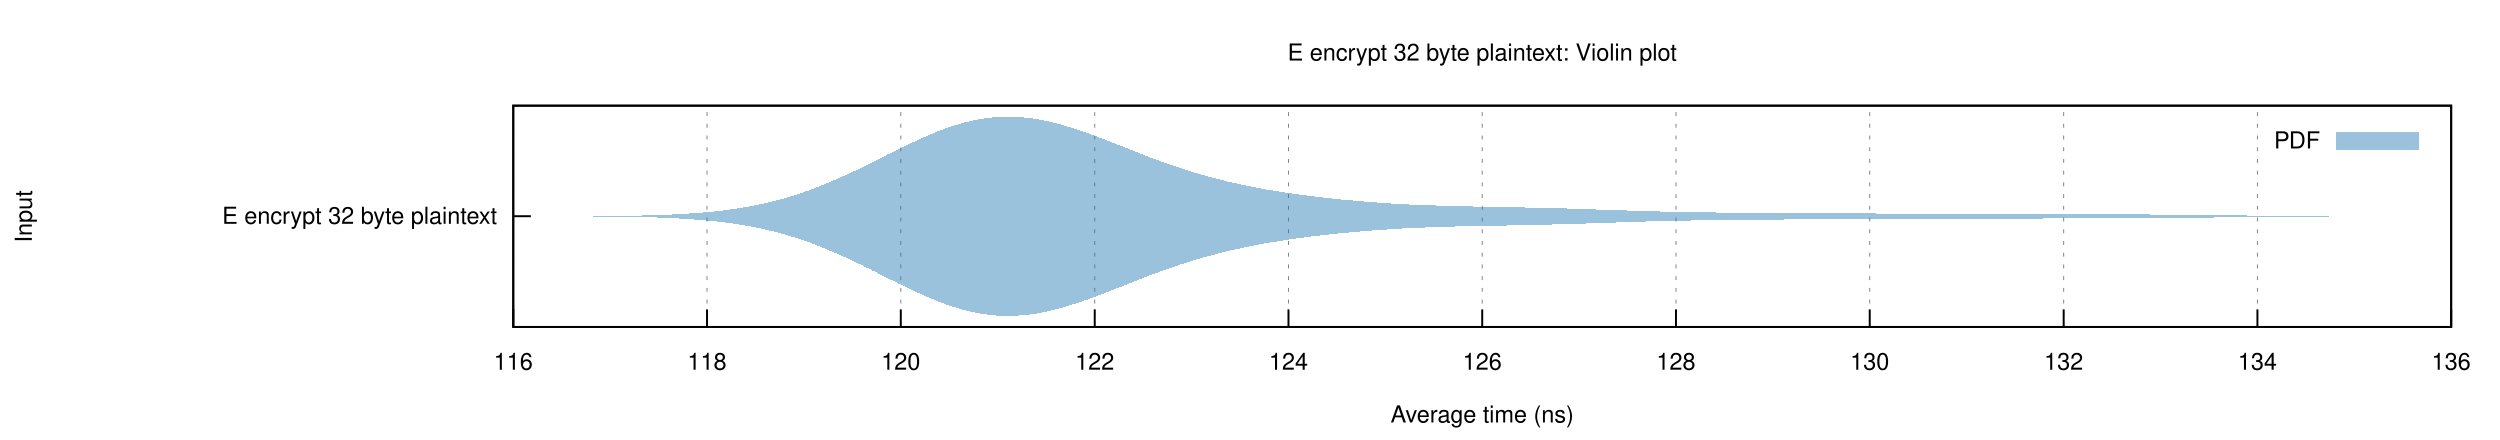
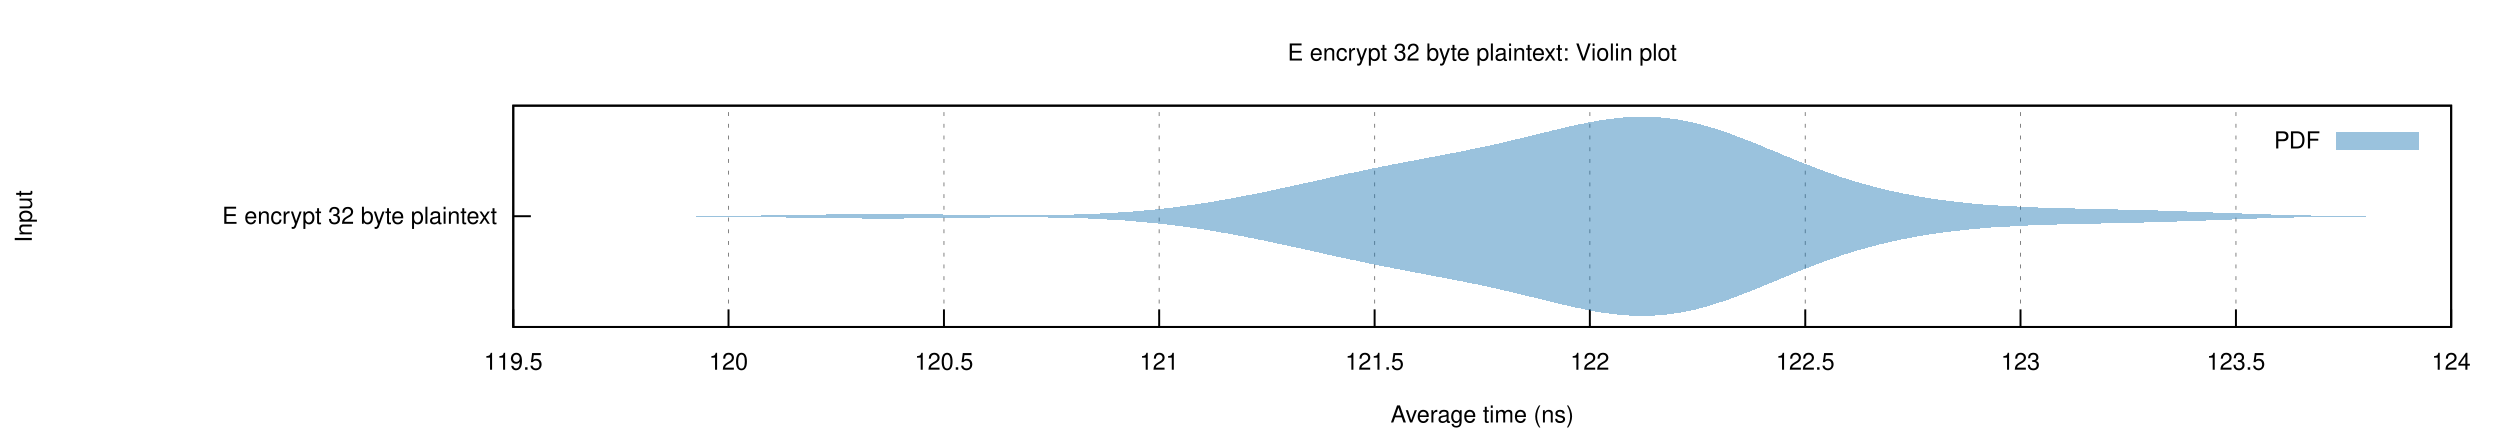
<svg xmlns="http://www.w3.org/2000/svg" xmlns:xlink="http://www.w3.org/1999/xlink" viewBox="0 0 1280 225">
  <g id="gnuplot_canvas">
    <rect x="0" y="0" width="1280" height="225" fill="none" />
    <defs>
      <circle id="gpDot" r="0.5" stroke-width="0.5" />
      <path id="gpPt0" stroke-width="0.222" stroke="currentColor" d="M-1,0 h2 M0,-1 v2" />
      <path id="gpPt1" stroke-width="0.222" stroke="currentColor" d="M-1,-1 L1,1 M1,-1 L-1,1" />
      <path id="gpPt2" stroke-width="0.222" stroke="currentColor" d="M-1,0 L1,0 M0,-1 L0,1 M-1,-1 L1,1 M-1,1 L1,-1" />
      <rect id="gpPt3" stroke-width="0.222" stroke="currentColor" x="-1" y="-1" width="2" height="2" />
      <rect id="gpPt4" stroke-width="0.222" stroke="currentColor" fill="currentColor" x="-1" y="-1" width="2" height="2" />
      <circle id="gpPt5" stroke-width="0.222" stroke="currentColor" cx="0" cy="0" r="1" />
      <use xlink:href="#gpPt5" id="gpPt6" fill="currentColor" stroke="none" />
      <path id="gpPt7" stroke-width="0.222" stroke="currentColor" d="M0,-1.33 L-1.33,0.67 L1.33,0.67 z" />
      <use xlink:href="#gpPt7" id="gpPt8" fill="currentColor" stroke="none" />
      <use xlink:href="#gpPt7" id="gpPt9" stroke="currentColor" transform="rotate(180)" />
      <use xlink:href="#gpPt9" id="gpPt10" fill="currentColor" stroke="none" />
      <use xlink:href="#gpPt3" id="gpPt11" stroke="currentColor" transform="rotate(45)" />
      <use xlink:href="#gpPt11" id="gpPt12" fill="currentColor" stroke="none" />
      <path id="gpPt13" stroke-width="0.222" stroke="currentColor" d="M0,1.330 L1.265,0.411 L0.782,-1.067 L-0.782,-1.076 L-1.265,0.411 z" />
      <use xlink:href="#gpPt13" id="gpPt14" fill="currentColor" stroke="none" />
      <filter id="textbox" filterUnits="objectBoundingBox" x="0" y="0" height="1" width="1">
        <feFlood flood-color="white" flood-opacity="1" result="bgnd" />
        <feComposite in="SourceGraphic" in2="bgnd" operator="atop" />
      </filter>
      <filter id="greybox" filterUnits="objectBoundingBox" x="0" y="0" height="1" width="1">
        <feFlood flood-color="lightgrey" flood-opacity="1" result="grey" />
        <feComposite in="SourceGraphic" in2="grey" operator="atop" />
      </filter>
    </defs>
    <g fill="none" color="white" stroke="currentColor" stroke-width="1.00" stroke-linecap="butt" stroke-linejoin="miter">
</g>
    <g fill="none" color="black" stroke="currentColor" stroke-width="1.00" stroke-linecap="butt" stroke-linejoin="miter">
      <path stroke="black" d="M262.8,110.7 L271.8,110.7  " />
      <g transform="translate(254.5,114.6)" stroke="none" fill="black" font-family="Helvetica" font-size="12.00" text-anchor="end">
        <text>
          <tspan font-family="Helvetica">E encrypt 32 byte plaintext</tspan>
        </text>
      </g>
    </g>
    <g fill="none" color="black" stroke="currentColor" stroke-width="1.00" stroke-linecap="butt" stroke-linejoin="miter">
</g>
    <g fill="none" color="black" stroke="black" stroke-width="0.50" stroke-linecap="butt" stroke-linejoin="miter">
</g>
    <g fill="none" color="gray" stroke="currentColor" stroke-width="0.50" stroke-linecap="butt" stroke-linejoin="miter">
      <path stroke="gray" stroke-dasharray="2,4" class="gridline" d="M262.8,167.4 L262.8,54.1  " />
    </g>
    <g fill="none" color="gray" stroke="gray" stroke-width="1.00" stroke-linecap="butt" stroke-linejoin="miter">
</g>
    <g fill="none" color="black" stroke="currentColor" stroke-width="1.00" stroke-linecap="butt" stroke-linejoin="miter">
      <path stroke="black" d="M262.8,167.4 L262.8,158.4  " />
      <g transform="translate(262.8,189.3)" stroke="none" fill="black" font-family="Helvetica" font-size="12.00" text-anchor="middle">
        <text>
-           <tspan font-family="Helvetica"> 116</tspan>
-         </text>
-       </g>
-     </g>
-     <g fill="none" color="black" stroke="currentColor" stroke-width="1.00" stroke-linecap="butt" stroke-linejoin="miter">
- </g>
-     <g fill="none" color="black" stroke="black" stroke-width="0.50" stroke-linecap="butt" stroke-linejoin="miter">
- </g>
-     <g fill="none" color="gray" stroke="currentColor" stroke-width="0.50" stroke-linecap="butt" stroke-linejoin="miter">
-       <path stroke="gray" stroke-dasharray="2,4" class="gridline" d="M362.0,167.4 L362.0,54.1  " />
-     </g>
-     <g fill="none" color="gray" stroke="gray" stroke-width="1.00" stroke-linecap="butt" stroke-linejoin="miter">
- </g>
-     <g fill="none" color="black" stroke="currentColor" stroke-width="1.00" stroke-linecap="butt" stroke-linejoin="miter">
-       <path stroke="black" d="M362.0,167.4 L362.0,158.4  " />
-       <g transform="translate(362.0,189.3)" stroke="none" fill="black" font-family="Helvetica" font-size="12.00" text-anchor="middle">
-         <text>
-           <tspan font-family="Helvetica"> 118</tspan>
-         </text>
-       </g>
-     </g>
-     <g fill="none" color="black" stroke="currentColor" stroke-width="1.00" stroke-linecap="butt" stroke-linejoin="miter">
- </g>
-     <g fill="none" color="black" stroke="black" stroke-width="0.50" stroke-linecap="butt" stroke-linejoin="miter">
- </g>
-     <g fill="none" color="gray" stroke="currentColor" stroke-width="0.50" stroke-linecap="butt" stroke-linejoin="miter">
-       <path stroke="gray" stroke-dasharray="2,4" class="gridline" d="M461.2,167.4 L461.2,54.1  " />
-     </g>
-     <g fill="none" color="gray" stroke="gray" stroke-width="1.00" stroke-linecap="butt" stroke-linejoin="miter">
- </g>
-     <g fill="none" color="black" stroke="currentColor" stroke-width="1.00" stroke-linecap="butt" stroke-linejoin="miter">
-       <path stroke="black" d="M461.2,167.4 L461.2,158.4  " />
-       <g transform="translate(461.2,189.3)" stroke="none" fill="black" font-family="Helvetica" font-size="12.00" text-anchor="middle">
+           <tspan font-family="Helvetica"> 119.5</tspan>
+         </text>
+       </g>
+     </g>
+     <g fill="none" color="black" stroke="currentColor" stroke-width="1.00" stroke-linecap="butt" stroke-linejoin="miter">
+ </g>
+     <g fill="none" color="black" stroke="black" stroke-width="0.50" stroke-linecap="butt" stroke-linejoin="miter">
+ </g>
+     <g fill="none" color="gray" stroke="currentColor" stroke-width="0.50" stroke-linecap="butt" stroke-linejoin="miter">
+       <path stroke="gray" stroke-dasharray="2,4" class="gridline" d="M373.0,167.4 L373.0,54.1  " />
+     </g>
+     <g fill="none" color="gray" stroke="gray" stroke-width="1.00" stroke-linecap="butt" stroke-linejoin="miter">
+ </g>
+     <g fill="none" color="black" stroke="currentColor" stroke-width="1.00" stroke-linecap="butt" stroke-linejoin="miter">
+       <path stroke="black" d="M373.0,167.4 L373.0,158.4  " />
+       <g transform="translate(373.0,189.3)" stroke="none" fill="black" font-family="Helvetica" font-size="12.00" text-anchor="middle">
        <text>
          <tspan font-family="Helvetica"> 120</tspan>
        </text>
      </g>
    </g>
    <g fill="none" color="black" stroke="currentColor" stroke-width="1.00" stroke-linecap="butt" stroke-linejoin="miter">
</g>
    <g fill="none" color="black" stroke="black" stroke-width="0.50" stroke-linecap="butt" stroke-linejoin="miter">
</g>
    <g fill="none" color="gray" stroke="currentColor" stroke-width="0.50" stroke-linecap="butt" stroke-linejoin="miter">
-       <path stroke="gray" stroke-dasharray="2,4" class="gridline" d="M560.5,167.4 L560.5,54.1  " />
-     </g>
-     <g fill="none" color="gray" stroke="gray" stroke-width="1.00" stroke-linecap="butt" stroke-linejoin="miter">
- </g>
-     <g fill="none" color="black" stroke="currentColor" stroke-width="1.00" stroke-linecap="butt" stroke-linejoin="miter">
-       <path stroke="black" d="M560.5,167.4 L560.5,158.4  " />
-       <g transform="translate(560.5,189.3)" stroke="none" fill="black" font-family="Helvetica" font-size="12.00" text-anchor="middle">
+       <path stroke="gray" stroke-dasharray="2,4" class="gridline" d="M483.3,167.4 L483.3,54.1  " />
+     </g>
+     <g fill="none" color="gray" stroke="gray" stroke-width="1.00" stroke-linecap="butt" stroke-linejoin="miter">
+ </g>
+     <g fill="none" color="black" stroke="currentColor" stroke-width="1.00" stroke-linecap="butt" stroke-linejoin="miter">
+       <path stroke="black" d="M483.3,167.4 L483.3,158.4  " />
+       <g transform="translate(483.3,189.3)" stroke="none" fill="black" font-family="Helvetica" font-size="12.00" text-anchor="middle">
+         <text>
+           <tspan font-family="Helvetica"> 120.5</tspan>
+         </text>
+       </g>
+     </g>
+     <g fill="none" color="black" stroke="currentColor" stroke-width="1.00" stroke-linecap="butt" stroke-linejoin="miter">
+ </g>
+     <g fill="none" color="black" stroke="black" stroke-width="0.50" stroke-linecap="butt" stroke-linejoin="miter">
+ </g>
+     <g fill="none" color="gray" stroke="currentColor" stroke-width="0.50" stroke-linecap="butt" stroke-linejoin="miter">
+       <path stroke="gray" stroke-dasharray="2,4" class="gridline" d="M593.5,167.4 L593.5,54.1  " />
+     </g>
+     <g fill="none" color="gray" stroke="gray" stroke-width="1.00" stroke-linecap="butt" stroke-linejoin="miter">
+ </g>
+     <g fill="none" color="black" stroke="currentColor" stroke-width="1.00" stroke-linecap="butt" stroke-linejoin="miter">
+       <path stroke="black" d="M593.5,167.4 L593.5,158.4  " />
+       <g transform="translate(593.5,189.3)" stroke="none" fill="black" font-family="Helvetica" font-size="12.00" text-anchor="middle">
+         <text>
+           <tspan font-family="Helvetica"> 121</tspan>
+         </text>
+       </g>
+     </g>
+     <g fill="none" color="black" stroke="currentColor" stroke-width="1.00" stroke-linecap="butt" stroke-linejoin="miter">
+ </g>
+     <g fill="none" color="black" stroke="black" stroke-width="0.50" stroke-linecap="butt" stroke-linejoin="miter">
+ </g>
+     <g fill="none" color="gray" stroke="currentColor" stroke-width="0.50" stroke-linecap="butt" stroke-linejoin="miter">
+       <path stroke="gray" stroke-dasharray="2,4" class="gridline" d="M703.8,167.4 L703.8,54.1  " />
+     </g>
+     <g fill="none" color="gray" stroke="gray" stroke-width="1.00" stroke-linecap="butt" stroke-linejoin="miter">
+ </g>
+     <g fill="none" color="black" stroke="currentColor" stroke-width="1.00" stroke-linecap="butt" stroke-linejoin="miter">
+       <path stroke="black" d="M703.8,167.4 L703.8,158.4  " />
+       <g transform="translate(703.8,189.3)" stroke="none" fill="black" font-family="Helvetica" font-size="12.00" text-anchor="middle">
+         <text>
+           <tspan font-family="Helvetica"> 121.5</tspan>
+         </text>
+       </g>
+     </g>
+     <g fill="none" color="black" stroke="currentColor" stroke-width="1.00" stroke-linecap="butt" stroke-linejoin="miter">
+ </g>
+     <g fill="none" color="black" stroke="black" stroke-width="0.50" stroke-linecap="butt" stroke-linejoin="miter">
+ </g>
+     <g fill="none" color="gray" stroke="currentColor" stroke-width="0.50" stroke-linecap="butt" stroke-linejoin="miter">
+       <path stroke="gray" stroke-dasharray="2,4" class="gridline" d="M814.0,167.4 L814.0,54.1  " />
+     </g>
+     <g fill="none" color="gray" stroke="gray" stroke-width="1.00" stroke-linecap="butt" stroke-linejoin="miter">
+ </g>
+     <g fill="none" color="black" stroke="currentColor" stroke-width="1.00" stroke-linecap="butt" stroke-linejoin="miter">
+       <path stroke="black" d="M814.0,167.4 L814.0,158.4  " />
+       <g transform="translate(814.0,189.3)" stroke="none" fill="black" font-family="Helvetica" font-size="12.00" text-anchor="middle">
        <text>
          <tspan font-family="Helvetica"> 122</tspan>
        </text>
      </g>
    </g>
    <g fill="none" color="black" stroke="currentColor" stroke-width="1.00" stroke-linecap="butt" stroke-linejoin="miter">
</g>
    <g fill="none" color="black" stroke="black" stroke-width="0.50" stroke-linecap="butt" stroke-linejoin="miter">
</g>
    <g fill="none" color="gray" stroke="currentColor" stroke-width="0.50" stroke-linecap="butt" stroke-linejoin="miter">
-       <path stroke="gray" stroke-dasharray="2,4" class="gridline" d="M659.7,167.4 L659.7,54.1  " />
-     </g>
-     <g fill="none" color="gray" stroke="gray" stroke-width="1.00" stroke-linecap="butt" stroke-linejoin="miter">
- </g>
-     <g fill="none" color="black" stroke="currentColor" stroke-width="1.00" stroke-linecap="butt" stroke-linejoin="miter">
-       <path stroke="black" d="M659.7,167.4 L659.7,158.4  " />
-       <g transform="translate(659.7,189.3)" stroke="none" fill="black" font-family="Helvetica" font-size="12.00" text-anchor="middle">
-         <text>
-           <tspan font-family="Helvetica"> 124</tspan>
-         </text>
-       </g>
-     </g>
-     <g fill="none" color="black" stroke="currentColor" stroke-width="1.00" stroke-linecap="butt" stroke-linejoin="miter">
- </g>
-     <g fill="none" color="black" stroke="black" stroke-width="0.50" stroke-linecap="butt" stroke-linejoin="miter">
- </g>
-     <g fill="none" color="gray" stroke="currentColor" stroke-width="0.50" stroke-linecap="butt" stroke-linejoin="miter">
-       <path stroke="gray" stroke-dasharray="2,4" class="gridline" d="M758.9,167.4 L758.9,54.1  " />
-     </g>
-     <g fill="none" color="gray" stroke="gray" stroke-width="1.00" stroke-linecap="butt" stroke-linejoin="miter">
- </g>
-     <g fill="none" color="black" stroke="currentColor" stroke-width="1.00" stroke-linecap="butt" stroke-linejoin="miter">
-       <path stroke="black" d="M758.9,167.4 L758.9,158.4  " />
-       <g transform="translate(758.9,189.3)" stroke="none" fill="black" font-family="Helvetica" font-size="12.00" text-anchor="middle">
-         <text>
-           <tspan font-family="Helvetica"> 126</tspan>
-         </text>
-       </g>
-     </g>
-     <g fill="none" color="black" stroke="currentColor" stroke-width="1.00" stroke-linecap="butt" stroke-linejoin="miter">
- </g>
-     <g fill="none" color="black" stroke="black" stroke-width="0.50" stroke-linecap="butt" stroke-linejoin="miter">
- </g>
-     <g fill="none" color="gray" stroke="currentColor" stroke-width="0.50" stroke-linecap="butt" stroke-linejoin="miter">
-       <path stroke="gray" stroke-dasharray="2,4" class="gridline" d="M858.1,167.4 L858.1,54.1  " />
-     </g>
-     <g fill="none" color="gray" stroke="gray" stroke-width="1.00" stroke-linecap="butt" stroke-linejoin="miter">
- </g>
-     <g fill="none" color="black" stroke="currentColor" stroke-width="1.00" stroke-linecap="butt" stroke-linejoin="miter">
-       <path stroke="black" d="M858.1,167.4 L858.1,158.4  " />
-       <g transform="translate(858.1,189.3)" stroke="none" fill="black" font-family="Helvetica" font-size="12.00" text-anchor="middle">
-         <text>
-           <tspan font-family="Helvetica"> 128</tspan>
-         </text>
-       </g>
-     </g>
-     <g fill="none" color="black" stroke="currentColor" stroke-width="1.00" stroke-linecap="butt" stroke-linejoin="miter">
- </g>
-     <g fill="none" color="black" stroke="black" stroke-width="0.50" stroke-linecap="butt" stroke-linejoin="miter">
- </g>
-     <g fill="none" color="gray" stroke="currentColor" stroke-width="0.50" stroke-linecap="butt" stroke-linejoin="miter">
-       <path stroke="gray" stroke-dasharray="2,4" class="gridline" d="M957.3,167.4 L957.3,54.1  " />
-     </g>
-     <g fill="none" color="gray" stroke="gray" stroke-width="1.00" stroke-linecap="butt" stroke-linejoin="miter">
- </g>
-     <g fill="none" color="black" stroke="currentColor" stroke-width="1.00" stroke-linecap="butt" stroke-linejoin="miter">
-       <path stroke="black" d="M957.3,167.4 L957.3,158.4  " />
-       <g transform="translate(957.3,189.3)" stroke="none" fill="black" font-family="Helvetica" font-size="12.00" text-anchor="middle">
-         <text>
-           <tspan font-family="Helvetica"> 130</tspan>
-         </text>
-       </g>
-     </g>
-     <g fill="none" color="black" stroke="currentColor" stroke-width="1.00" stroke-linecap="butt" stroke-linejoin="miter">
- </g>
-     <g fill="none" color="black" stroke="black" stroke-width="0.50" stroke-linecap="butt" stroke-linejoin="miter">
- </g>
-     <g fill="none" color="gray" stroke="currentColor" stroke-width="0.50" stroke-linecap="butt" stroke-linejoin="miter">
-       <path stroke="gray" stroke-dasharray="2,4" class="gridline" d="M1056.6,167.4 L1056.6,54.1  " />
-     </g>
-     <g fill="none" color="gray" stroke="gray" stroke-width="1.00" stroke-linecap="butt" stroke-linejoin="miter">
- </g>
-     <g fill="none" color="black" stroke="currentColor" stroke-width="1.00" stroke-linecap="butt" stroke-linejoin="miter">
-       <path stroke="black" d="M1056.6,167.4 L1056.6,158.4  " />
-       <g transform="translate(1056.6,189.3)" stroke="none" fill="black" font-family="Helvetica" font-size="12.00" text-anchor="middle">
-         <text>
-           <tspan font-family="Helvetica"> 132</tspan>
-         </text>
-       </g>
-     </g>
-     <g fill="none" color="black" stroke="currentColor" stroke-width="1.00" stroke-linecap="butt" stroke-linejoin="miter">
- </g>
-     <g fill="none" color="black" stroke="black" stroke-width="0.50" stroke-linecap="butt" stroke-linejoin="miter">
- </g>
-     <g fill="none" color="gray" stroke="currentColor" stroke-width="0.50" stroke-linecap="butt" stroke-linejoin="miter">
-       <path stroke="gray" stroke-dasharray="2,4" class="gridline" d="M1155.8,167.4 L1155.8,54.1  " />
-     </g>
-     <g fill="none" color="gray" stroke="gray" stroke-width="1.00" stroke-linecap="butt" stroke-linejoin="miter">
- </g>
-     <g fill="none" color="black" stroke="currentColor" stroke-width="1.00" stroke-linecap="butt" stroke-linejoin="miter">
-       <path stroke="black" d="M1155.8,167.4 L1155.8,158.4  " />
-       <g transform="translate(1155.8,189.3)" stroke="none" fill="black" font-family="Helvetica" font-size="12.00" text-anchor="middle">
-         <text>
-           <tspan font-family="Helvetica"> 134</tspan>
+       <path stroke="gray" stroke-dasharray="2,4" class="gridline" d="M924.3,167.4 L924.3,54.1  " />
+     </g>
+     <g fill="none" color="gray" stroke="gray" stroke-width="1.00" stroke-linecap="butt" stroke-linejoin="miter">
+ </g>
+     <g fill="none" color="black" stroke="currentColor" stroke-width="1.00" stroke-linecap="butt" stroke-linejoin="miter">
+       <path stroke="black" d="M924.3,167.4 L924.3,158.4  " />
+       <g transform="translate(924.3,189.3)" stroke="none" fill="black" font-family="Helvetica" font-size="12.00" text-anchor="middle">
+         <text>
+           <tspan font-family="Helvetica"> 122.5</tspan>
+         </text>
+       </g>
+     </g>
+     <g fill="none" color="black" stroke="currentColor" stroke-width="1.00" stroke-linecap="butt" stroke-linejoin="miter">
+ </g>
+     <g fill="none" color="black" stroke="black" stroke-width="0.50" stroke-linecap="butt" stroke-linejoin="miter">
+ </g>
+     <g fill="none" color="gray" stroke="currentColor" stroke-width="0.50" stroke-linecap="butt" stroke-linejoin="miter">
+       <path stroke="gray" stroke-dasharray="2,4" class="gridline" d="M1034.5,167.4 L1034.5,54.1  " />
+     </g>
+     <g fill="none" color="gray" stroke="gray" stroke-width="1.00" stroke-linecap="butt" stroke-linejoin="miter">
+ </g>
+     <g fill="none" color="black" stroke="currentColor" stroke-width="1.00" stroke-linecap="butt" stroke-linejoin="miter">
+       <path stroke="black" d="M1034.5,167.4 L1034.5,158.4  " />
+       <g transform="translate(1034.5,189.3)" stroke="none" fill="black" font-family="Helvetica" font-size="12.00" text-anchor="middle">
+         <text>
+           <tspan font-family="Helvetica"> 123</tspan>
+         </text>
+       </g>
+     </g>
+     <g fill="none" color="black" stroke="currentColor" stroke-width="1.00" stroke-linecap="butt" stroke-linejoin="miter">
+ </g>
+     <g fill="none" color="black" stroke="black" stroke-width="0.50" stroke-linecap="butt" stroke-linejoin="miter">
+ </g>
+     <g fill="none" color="gray" stroke="currentColor" stroke-width="0.50" stroke-linecap="butt" stroke-linejoin="miter">
+       <path stroke="gray" stroke-dasharray="2,4" class="gridline" d="M1144.8,167.4 L1144.8,54.1  " />
+     </g>
+     <g fill="none" color="gray" stroke="gray" stroke-width="1.00" stroke-linecap="butt" stroke-linejoin="miter">
+ </g>
+     <g fill="none" color="black" stroke="currentColor" stroke-width="1.00" stroke-linecap="butt" stroke-linejoin="miter">
+       <path stroke="black" d="M1144.8,167.4 L1144.8,158.4  " />
+       <g transform="translate(1144.8,189.3)" stroke="none" fill="black" font-family="Helvetica" font-size="12.00" text-anchor="middle">
+         <text>
+           <tspan font-family="Helvetica"> 123.5</tspan>
        </text>
      </g>
    </g>
    <g fill="none" color="black" stroke="currentColor" stroke-width="1.00" stroke-linecap="butt" stroke-linejoin="miter">
</g>
    <g fill="none" color="black" stroke="black" stroke-width="0.50" stroke-linecap="butt" stroke-linejoin="miter">
</g>
    <g fill="none" color="gray" stroke="currentColor" stroke-width="0.50" stroke-linecap="butt" stroke-linejoin="miter">
      <path stroke="gray" stroke-dasharray="2,4" class="gridline" d="M1255.0,167.4 L1255.0,54.1  " />
    </g>
    <g fill="none" color="gray" stroke="gray" stroke-width="1.00" stroke-linecap="butt" stroke-linejoin="miter">
</g>
    <g fill="none" color="black" stroke="currentColor" stroke-width="1.00" stroke-linecap="butt" stroke-linejoin="miter">
      <path stroke="black" d="M1255.0,167.4 L1255.0,158.4  " />
      <g transform="translate(1255.0,189.3)" stroke="none" fill="black" font-family="Helvetica" font-size="12.00" text-anchor="middle">
        <text>
-           <tspan font-family="Helvetica"> 136</tspan>
+           <tspan font-family="Helvetica"> 124</tspan>
        </text>
      </g>
    </g>
    <g fill="none" color="black" stroke="currentColor" stroke-width="1.00" stroke-linecap="butt" stroke-linejoin="miter">
</g>
    <g fill="none" color="black" stroke="currentColor" stroke-width="1.00" stroke-linecap="butt" stroke-linejoin="miter">
      <path stroke="black" d="M262.8,54.1 L262.8,167.4 L1255.0,167.4 L1255.0,54.1 L262.8,54.1 Z  " />
    </g>
    <g fill="none" color="black" stroke="currentColor" stroke-width="1.00" stroke-linecap="butt" stroke-linejoin="miter">
      <g transform="translate(16.3,110.8) rotate(270)" stroke="none" fill="black" font-family="Helvetica" font-size="12.00" text-anchor="middle">
        <text>
          <tspan font-family="Helvetica">Input</tspan>
        </text>
      </g>
    </g>
    <g fill="none" color="black" stroke="currentColor" stroke-width="1.00" stroke-linecap="butt" stroke-linejoin="miter">
      <g transform="translate(758.9,216.3)" stroke="none" fill="black" font-family="Helvetica" font-size="12.00" text-anchor="middle">
        <text>
          <tspan font-family="Helvetica">Average time (ns)</tspan>
        </text>
      </g>
    </g>
    <g fill="none" color="black" stroke="currentColor" stroke-width="1.00" stroke-linecap="butt" stroke-linejoin="miter">
      <g transform="translate(758.9,31.0)" stroke="none" fill="black" font-family="Helvetica" font-size="12.00" text-anchor="middle">
        <text>
          <tspan font-family="Helvetica">E encrypt 32 byte plaintext: Violin plot</tspan>
        </text>
      </g>
    </g>
    <g id="gnuplot_plot_1">
      <g fill="none" color="black" stroke="currentColor" stroke-width="1.00" stroke-linecap="butt" stroke-linejoin="miter">
        <g transform="translate(1187.9,76.0)" stroke="none" fill="black" font-family="Helvetica" font-size="12.00" text-anchor="end">
          <text>
            <tspan font-family="Helvetica">PDF</tspan>
          </text>
        </g>
      </g>
      <g fill="none" color="black" stroke="currentColor" stroke-width="1.00" stroke-linecap="butt" stroke-linejoin="miter">
        <g stroke="none" shape-rendering="crispEdges">
          <polygon fill="rgb( 31, 120, 180)" fill-opacity="0.45" points="1196.2,76.6 1238.4,76.6 1238.4,67.6 1196.2,67.6 " />
-           <polygon fill="rgb( 31, 120, 180)" fill-opacity="0.45" points="293.4,110.7 295.3,110.7 297.2,110.7 299.1,110.7 301.0,110.7 302.9,110.7 304.8,110.6 306.7,110.6 308.6,110.6 310.5,110.6 312.4,110.6 314.3,110.6 316.2,110.5 318.0,110.5 319.9,110.5 321.8,110.5 323.7,110.4 325.6,110.4 327.5,110.4 329.4,110.3 331.3,110.3 333.2,110.2 335.1,110.2 337.0,110.1 338.9,110.0 340.8,110.0 342.7,109.9 344.6,109.8 346.5,109.7 348.4,109.6 350.3,109.5 352.1,109.4 354.0,109.2 355.9,109.1 357.8,109.0 359.7,108.8 361.6,108.6 363.5,108.5 365.4,108.3 367.3,108.1 369.2,107.9 371.1,107.6 373.0,107.4 374.9,107.1 376.8,106.8 378.7,106.5 380.6,106.2 382.5,105.9 384.3,105.6 386.2,105.2 388.1,104.8 390.0,104.4 391.9,104.0 393.8,103.5 395.7,103.1 397.6,102.6 399.5,102.1 401.4,101.6 403.3,101.0 405.2,100.4 407.1,99.9 409.0,99.2 410.9,98.6 412.8,97.9 414.7,97.3 416.6,96.6 418.4,95.8 420.3,95.1 422.2,94.3 424.1,93.5 426.0,92.7 427.9,91.9 429.8,91.1 431.7,90.2 433.6,89.4 435.5,88.5 437.4,87.6 439.3,86.7 441.2,85.8 443.1,84.8 445.0,83.9 446.9,82.9 448.8,82.0 450.6,81.0 452.5,80.1 454.4,79.1 456.3,78.2 458.2,77.3 460.1,76.3 462.0,75.4 463.9,74.5 465.8,73.6 467.7,72.7 469.6,71.8 471.5,70.9 473.4,70.1 475.3,69.3 477.2,68.5 479.1,67.7 481.0,66.9 482.9,66.2 484.7,65.5 486.6,64.9 488.5,64.3 490.4,63.7 492.3,63.1 494.2,62.6 496.1,62.2 498.0,61.7 499.9,61.4 501.8,61.0 503.7,60.7 505.6,60.4 507.5,60.2 509.4,60.0 511.3,59.9 513.2,59.8 515.1,59.8 516.9,59.8 518.8,59.8 520.7,59.9 522.6,60.0 524.5,60.2 526.4,60.4 528.3,60.6 530.2,60.9 532.1,61.2 534.0,61.6 535.9,62.0 537.8,62.4 539.7,62.9 541.6,63.3 543.5,63.9 545.4,64.4 547.3,65.0 549.1,65.6 551.0,66.2 552.9,66.8 554.8,67.5 556.7,68.1 558.6,68.8 560.5,69.5 562.4,70.2 564.3,70.9 566.2,71.7 568.1,72.4 570.0,73.2 571.9,73.9 573.8,74.6 575.7,75.4 577.6,76.1 579.5,76.9 581.4,77.6 583.2,78.4 585.1,79.1 587.0,79.8 588.9,80.6 590.8,81.3 592.7,82.0 594.6,82.7 596.5,83.3 598.4,84.0 600.3,84.7 602.2,85.3 604.1,86.0 606.0,86.6 607.9,87.2 609.8,87.8 611.7,88.4 613.6,88.9 615.4,89.5 617.3,90.0 619.2,90.5 621.1,91.0 623.0,91.5 624.9,92.0 626.8,92.5 628.7,93.0 630.6,93.4 632.5,93.8 634.4,94.2 636.3,94.7 638.2,95.0 640.1,95.4 642.0,95.8 643.9,96.2 645.8,96.5 647.7,96.9 649.5,97.2 651.4,97.5 653.3,97.8 655.2,98.1 657.1,98.4 659.0,98.7 660.9,99.0 662.8,99.3 664.7,99.5 666.6,99.8 668.5,100.0 670.4,100.3 672.3,100.5 674.2,100.7 676.1,101.0 678.0,101.2 679.9,101.4 681.7,101.6 683.6,101.8 685.5,102.0 687.4,102.2 689.3,102.4 691.2,102.5 693.1,102.7 695.0,102.9 696.9,103.0 698.8,103.2 700.7,103.4 702.6,103.5 704.5,103.6 706.4,103.8 708.3,103.9 710.2,104.0 712.1,104.2 714.0,104.3 715.8,104.4 717.7,104.5 719.6,104.6 721.5,104.7 723.4,104.8 725.3,104.9 727.2,104.9 729.1,105.0 731.0,105.1 732.9,105.2 734.8,105.2 736.7,105.3 738.6,105.3 740.5,105.4 742.4,105.5 744.3,105.5 746.2,105.6 748.0,105.6 749.9,105.6 751.8,105.7 753.7,105.7 755.6,105.8 757.5,105.8 759.4,105.8 761.3,105.9 763.2,105.9 765.1,105.9 767.0,106.0 768.9,106.0 770.8,106.0 772.7,106.1 774.6,106.1 776.5,106.1 778.4,106.2 780.3,106.2 782.1,106.3 784.0,106.3 785.9,106.3 787.8,106.4 789.7,106.4 791.6,106.5 793.5,106.5 795.4,106.6 797.3,106.6 799.2,106.7 801.1,106.7 803.0,106.8 804.9,106.8 806.8,106.9 808.7,107.0 810.6,107.0 812.5,107.1 814.3,107.1 816.2,107.2 818.1,107.3 820.0,107.3 821.9,107.4 823.8,107.5 825.7,107.5 827.6,107.6 829.5,107.6 831.4,107.7 833.3,107.8 835.2,107.8 837.1,107.9 839.0,107.9 840.9,108.0 842.8,108.1 844.7,108.1 846.6,108.2 848.4,108.2 850.3,108.3 852.2,108.3 854.1,108.4 856.0,108.4 857.9,108.5 859.8,108.5 861.7,108.5 863.6,108.6 865.5,108.6 867.4,108.7 869.3,108.7 871.2,108.7 873.1,108.8 875.0,108.8 876.9,108.8 878.8,108.8 880.6,108.9 882.5,108.9 884.4,108.9 886.3,108.9 888.2,109.0 890.1,109.0 892.0,109.0 893.9,109.0 895.8,109.0 897.7,109.0 899.6,109.1 901.5,109.1 903.4,109.1 905.3,109.1 907.2,109.1 909.1,109.1 911.0,109.1 912.9,109.1 914.7,109.2 916.6,109.2 918.5,109.2 920.4,109.2 922.3,109.2 924.2,109.2 926.1,109.2 928.0,109.2 929.9,109.2 931.8,109.2 933.7,109.2 935.6,109.3 937.5,109.3 939.4,109.3 941.3,109.3 943.2,109.3 945.1,109.3 946.9,109.3 948.8,109.3 950.7,109.3 952.6,109.3 954.5,109.3 956.4,109.3 958.3,109.3 960.2,109.3 962.1,109.4 964.0,109.4 965.9,109.4 967.8,109.4 969.7,109.4 971.6,109.4 973.5,109.4 975.4,109.4 977.3,109.4 979.2,109.4 981.0,109.4 982.9,109.4 984.8,109.4 986.7,109.4 988.6,109.4 990.5,109.5 992.4,109.5 994.3,109.5 996.2,109.5 998.1,109.5 1000.0,109.5 1001.9,109.5 1003.8,109.5 1005.7,109.5 1007.6,109.5 1009.5,109.5 1011.4,109.5 1013.2,109.5 1015.1,109.6 1017.0,109.6 1018.9,109.6 1020.8,109.6 1022.7,109.6 1024.6,109.6 1026.5,109.6 1028.4,109.6 1030.3,109.6 1032.2,109.6 1034.1,109.6 1036.0,109.6 1037.9,109.6 1039.8,109.6 1041.7,109.6 1043.6,109.6 1045.5,109.6 1047.3,109.7 1049.2,109.7 1051.1,109.7 1053.0,109.7 1054.9,109.7 1056.8,109.7 1058.7,109.7 1060.6,109.7 1062.5,109.7 1064.4,109.7 1066.3,109.7 1068.2,109.7 1070.1,109.7 1072.0,109.7 1073.9,109.7 1075.8,109.7 1077.7,109.7 1079.5,109.7 1081.4,109.7 1083.3,109.7 1085.2,109.8 1087.1,109.8 1089.0,109.8 1090.9,109.8 1092.8,109.8 1094.7,109.8 1096.6,109.8 1098.5,109.8 1100.4,109.8 1102.3,109.9 1104.2,109.9 1106.1,109.9 1108.0,109.9 1109.9,109.9 1111.8,109.9 1113.6,109.9 1115.5,110.0 1117.4,110.0 1119.3,110.0 1121.2,110.0 1123.1,110.0 1125.0,110.1 1126.9,110.1 1128.8,110.1 1130.7,110.1 1132.6,110.1 1134.5,110.2 1136.4,110.2 1138.3,110.2 1140.2,110.2 1142.1,110.2 1144.0,110.3 1145.8,110.3 1147.7,110.3 1149.6,110.3 1151.5,110.4 1153.4,110.4 1155.3,110.4 1157.2,110.4 1159.1,110.4 1161.0,110.4 1162.9,110.5 1164.8,110.5 1166.7,110.5 1168.6,110.5 1170.5,110.5 1172.4,110.5 1174.3,110.5 1176.2,110.6 1178.1,110.6 1179.9,110.6 1181.8,110.6 1183.7,110.6 1185.6,110.6 1187.5,110.6 1189.4,110.6 1191.3,110.6 1193.2,110.7 1195.1,110.7 1197.0,110.7 1198.9,110.7 1200.8,110.7 1202.7,110.7 1204.6,110.7 1206.5,110.7 1208.4,110.7 1210.3,110.7 1212.1,110.7 1214.0,110.7 1215.9,110.7 1217.8,110.7 1219.7,110.7 1221.6,110.7 1223.5,110.7 1225.4,110.7 1227.3,110.7 1229.2,110.7 1231.1,110.7 1233.0,110.7 1234.9,110.7 1236.8,110.7 1238.7,110.7 1238.7,110.8 1236.8,110.8 1234.9,110.8 1233.0,110.8 1231.1,110.8 1229.2,110.8 1227.3,110.8 1225.4,110.8 1223.5,110.8 1221.6,110.8 1219.7,110.8 1217.8,110.8 1215.9,110.8 1214.0,110.8 1212.1,110.8 1210.3,110.8 1208.4,110.8 1206.5,110.8 1204.6,110.8 1202.7,110.8 1200.8,110.8 1198.9,110.8 1197.0,110.8 1195.1,110.8 1193.2,110.8 1191.3,110.9 1189.4,110.9 1187.5,110.9 1185.6,110.9 1183.7,110.9 1181.8,110.9 1179.9,110.9 1178.1,110.9 1176.2,110.9 1174.3,111.0 1172.4,111.0 1170.5,111.0 1168.6,111.0 1166.7,111.0 1164.8,111.0 1162.9,111.0 1161.0,111.1 1159.1,111.1 1157.2,111.1 1155.3,111.1 1153.4,111.1 1151.5,111.1 1149.6,111.2 1147.7,111.2 1145.8,111.2 1144.0,111.2 1142.1,111.3 1140.2,111.3 1138.3,111.3 1136.4,111.3 1134.5,111.3 1132.6,111.4 1130.7,111.4 1128.8,111.4 1126.9,111.4 1125.0,111.4 1123.1,111.5 1121.2,111.5 1119.3,111.5 1117.4,111.5 1115.5,111.5 1113.6,111.6 1111.8,111.6 1109.9,111.6 1108.0,111.6 1106.1,111.6 1104.2,111.6 1102.3,111.6 1100.4,111.7 1098.5,111.7 1096.6,111.7 1094.7,111.7 1092.8,111.7 1090.9,111.7 1089.0,111.7 1087.1,111.7 1085.2,111.7 1083.3,111.8 1081.4,111.8 1079.5,111.8 1077.7,111.8 1075.8,111.8 1073.9,111.8 1072.0,111.8 1070.1,111.8 1068.2,111.8 1066.3,111.8 1064.4,111.8 1062.5,111.8 1060.6,111.8 1058.7,111.8 1056.8,111.8 1054.9,111.8 1053.0,111.8 1051.1,111.8 1049.2,111.8 1047.3,111.8 1045.5,111.9 1043.6,111.9 1041.7,111.9 1039.8,111.9 1037.9,111.9 1036.0,111.9 1034.1,111.9 1032.2,111.9 1030.3,111.9 1028.4,111.9 1026.5,111.9 1024.6,111.9 1022.7,111.9 1020.8,111.9 1018.9,111.9 1017.0,111.9 1015.1,111.9 1013.2,112.0 1011.4,112.0 1009.5,112.0 1007.6,112.0 1005.7,112.0 1003.8,112.0 1001.9,112.0 1000.0,112.0 998.1,112.0 996.2,112.0 994.3,112.0 992.4,112.0 990.5,112.0 988.6,112.1 986.7,112.1 984.8,112.1 982.9,112.1 981.0,112.1 979.2,112.1 977.3,112.1 975.4,112.1 973.5,112.1 971.6,112.1 969.7,112.1 967.8,112.1 965.9,112.1 964.0,112.1 962.1,112.1 960.2,112.2 958.3,112.2 956.4,112.2 954.5,112.2 952.6,112.2 950.7,112.2 948.8,112.2 946.9,112.2 945.1,112.2 943.2,112.2 941.3,112.2 939.4,112.2 937.5,112.2 935.6,112.2 933.7,112.3 931.8,112.3 929.9,112.3 928.0,112.3 926.1,112.3 924.2,112.3 922.3,112.3 920.4,112.3 918.5,112.3 916.6,112.3 914.7,112.3 912.9,112.4 911.0,112.4 909.1,112.4 907.2,112.4 905.3,112.4 903.4,112.4 901.5,112.4 899.6,112.4 897.7,112.5 895.8,112.5 893.9,112.5 892.0,112.5 890.1,112.5 888.2,112.5 886.3,112.6 884.4,112.6 882.5,112.6 880.6,112.6 878.8,112.7 876.9,112.7 875.0,112.7 873.1,112.7 871.2,112.8 869.3,112.8 867.4,112.8 865.5,112.9 863.6,112.9 861.7,113.0 859.8,113.0 857.9,113.0 856.0,113.1 854.1,113.1 852.2,113.2 850.3,113.2 848.4,113.3 846.6,113.3 844.7,113.4 842.8,113.4 840.9,113.5 839.0,113.6 837.1,113.6 835.2,113.7 833.3,113.7 831.4,113.8 829.5,113.9 827.6,113.9 825.7,114.0 823.8,114.0 821.9,114.1 820.0,114.2 818.1,114.2 816.2,114.3 814.3,114.4 812.5,114.4 810.6,114.5 808.7,114.5 806.8,114.6 804.9,114.7 803.0,114.7 801.1,114.8 799.2,114.8 797.3,114.9 795.4,114.9 793.5,115.0 791.6,115.0 789.7,115.1 787.8,115.1 785.9,115.2 784.0,115.2 782.1,115.2 780.3,115.3 778.4,115.3 776.5,115.4 774.6,115.4 772.7,115.4 770.8,115.5 768.9,115.5 767.0,115.5 765.1,115.6 763.2,115.6 761.3,115.6 759.4,115.7 757.5,115.7 755.6,115.7 753.7,115.8 751.8,115.8 749.9,115.9 748.0,115.9 746.2,115.9 744.3,116.0 742.4,116.0 740.5,116.1 738.6,116.2 736.7,116.2 734.8,116.3 732.9,116.3 731.0,116.4 729.1,116.5 727.2,116.6 725.3,116.6 723.4,116.7 721.5,116.8 719.6,116.9 717.7,117.0 715.8,117.1 714.0,117.2 712.1,117.3 710.2,117.5 708.3,117.6 706.4,117.7 704.5,117.9 702.6,118.0 700.7,118.1 698.8,118.3 696.9,118.5 695.0,118.6 693.1,118.8 691.2,119.0 689.3,119.1 687.4,119.3 685.5,119.5 683.6,119.7 681.7,119.9 679.9,120.1 678.0,120.3 676.1,120.5 674.2,120.8 672.3,121.0 670.4,121.2 668.5,121.5 666.6,121.7 664.7,122.0 662.8,122.2 660.9,122.5 659.0,122.8 657.1,123.1 655.2,123.4 653.3,123.7 651.4,124.0 649.5,124.3 647.7,124.6 645.8,125.0 643.9,125.3 642.0,125.7 640.1,126.1 638.2,126.5 636.3,126.8 634.4,127.3 632.5,127.7 630.6,128.1 628.7,128.5 626.8,129.0 624.9,129.5 623.0,130.0 621.1,130.5 619.2,131.0 617.3,131.5 615.4,132.0 613.6,132.6 611.7,133.1 609.8,133.7 607.9,134.3 606.0,134.9 604.1,135.5 602.2,136.2 600.3,136.8 598.4,137.5 596.5,138.2 594.6,138.8 592.7,139.5 590.8,140.2 588.9,140.9 587.0,141.7 585.1,142.4 583.2,143.1 581.4,143.9 579.5,144.6 577.6,145.4 575.7,146.1 573.8,146.9 571.9,147.6 570.0,148.3 568.1,149.1 566.2,149.8 564.3,150.6 562.4,151.3 560.5,152.0 558.6,152.7 556.7,153.4 554.8,154.0 552.9,154.7 551.0,155.3 549.1,155.9 547.3,156.5 545.4,157.1 543.5,157.6 541.6,158.2 539.7,158.6 537.8,159.1 535.9,159.5 534.0,159.9 532.1,160.3 530.2,160.6 528.3,160.9 526.4,161.1 524.5,161.3 522.6,161.5 520.7,161.6 518.8,161.7 516.9,161.7 515.1,161.7 513.2,161.7 511.3,161.6 509.4,161.5 507.5,161.3 505.6,161.1 503.7,160.8 501.8,160.5 499.9,160.1 498.0,159.8 496.1,159.3 494.2,158.9 492.3,158.4 490.4,157.8 488.5,157.2 486.6,156.6 484.7,156.0 482.9,155.3 481.0,154.6 479.1,153.8 477.2,153.0 475.3,152.2 473.4,151.4 471.5,150.6 469.6,149.7 467.7,148.8 465.8,147.9 463.9,147.0 462.0,146.1 460.1,145.2 458.2,144.2 456.3,143.3 454.4,142.4 452.5,141.4 450.6,140.5 448.8,139.5 446.9,138.6 445.0,137.6 443.1,136.7 441.2,135.7 439.3,134.8 437.4,133.9 435.5,133.0 433.6,132.1 431.7,131.3 429.8,130.4 427.9,129.6 426.0,128.8 424.1,128.0 422.2,127.2 420.3,126.4 418.4,125.7 416.6,124.9 414.7,124.2 412.8,123.6 410.9,122.9 409.0,122.3 407.1,121.6 405.2,121.1 403.3,120.5 401.4,119.9 399.5,119.4 397.6,118.9 395.7,118.4 393.8,118.0 391.9,117.5 390.0,117.1 388.1,116.7 386.2,116.3 384.3,115.9 382.5,115.6 380.6,115.3 378.7,115.0 376.8,114.7 374.9,114.4 373.0,114.1 371.1,113.9 369.2,113.6 367.3,113.4 365.4,113.2 363.5,113.0 361.6,112.9 359.7,112.7 357.8,112.5 355.9,112.4 354.0,112.3 352.1,112.1 350.3,112.0 348.4,111.9 346.5,111.8 344.6,111.7 342.7,111.6 340.8,111.5 338.9,111.5 337.0,111.4 335.1,111.3 333.2,111.3 331.3,111.2 329.4,111.2 327.5,111.1 325.6,111.1 323.7,111.1 321.8,111.0 319.9,111.0 318.0,111.0 316.2,111.0 314.3,110.9 312.4,110.9 310.5,110.9 308.6,110.9 306.7,110.9 304.8,110.9 302.9,110.8 301.0,110.8 299.1,110.8 297.2,110.8 295.3,110.8 293.4,110.8 " />
+           <polygon fill="rgb( 31, 120, 180)" fill-opacity="0.45" points="322.4,110.7 324.3,110.7 326.1,110.7 327.9,110.7 329.8,110.7 331.6,110.7 333.5,110.7 335.3,110.7 337.1,110.7 339.0,110.7 340.8,110.7 342.7,110.7 344.5,110.7 346.3,110.7 348.2,110.7 350.0,110.7 351.8,110.7 353.7,110.7 355.5,110.7 357.4,110.6 359.2,110.6 361.0,110.6 362.9,110.6 364.7,110.6 366.5,110.6 368.4,110.6 370.2,110.6 372.1,110.5 373.9,110.5 375.7,110.5 377.6,110.5 379.4,110.5 381.3,110.5 383.1,110.4 384.9,110.4 386.8,110.4 388.6,110.4 390.4,110.3 392.3,110.3 394.1,110.3 396.0,110.3 397.8,110.2 399.6,110.2 401.5,110.2 403.3,110.1 405.2,110.1 407.0,110.1 408.8,110.1 410.7,110.0 412.5,110.0 414.3,110.0 416.2,109.9 418.0,109.9 419.9,109.9 421.7,109.9 423.5,109.8 425.4,109.8 427.2,109.8 429.0,109.8 430.9,109.7 432.7,109.7 434.6,109.7 436.4,109.7 438.2,109.7 440.1,109.7 441.9,109.6 443.8,109.6 445.6,109.6 447.4,109.6 449.3,109.6 451.1,109.6 452.9,109.6 454.8,109.6 456.6,109.6 458.5,109.6 460.3,109.6 462.1,109.6 464.0,109.7 465.8,109.7 467.7,109.7 469.5,109.7 471.3,109.7 473.2,109.7 475.0,109.8 476.8,109.8 478.7,109.8 480.5,109.8 482.4,109.8 484.2,109.9 486.0,109.9 487.9,109.9 489.7,109.9 491.5,110.0 493.4,110.0 495.2,110.0 497.1,110.0 498.9,110.1 500.7,110.1 502.6,110.1 504.4,110.1 506.3,110.1 508.1,110.2 509.9,110.2 511.8,110.2 513.6,110.2 515.4,110.2 517.3,110.2 519.1,110.2 521.0,110.2 522.8,110.2 524.6,110.2 526.5,110.2 528.3,110.2 530.1,110.2 532.0,110.2 533.8,110.2 535.7,110.2 537.5,110.1 539.3,110.1 541.2,110.1 543.0,110.0 544.9,110.0 546.7,109.9 548.5,109.9 550.4,109.8 552.2,109.8 554.0,109.7 555.9,109.7 557.7,109.6 559.6,109.5 561.4,109.4 563.2,109.3 565.1,109.2 566.9,109.1 568.8,109.0 570.6,108.9 572.4,108.8 574.3,108.7 576.1,108.6 577.9,108.4 579.8,108.3 581.6,108.1 583.5,108.0 585.3,107.8 587.1,107.6 589.0,107.5 590.8,107.3 592.6,107.1 594.5,106.9 596.3,106.7 598.2,106.5 600.0,106.3 601.8,106.0 603.7,105.8 605.5,105.6 607.4,105.3 609.2,105.0 611.0,104.8 612.9,104.5 614.7,104.2 616.5,104.0 618.4,103.7 620.2,103.4 622.1,103.1 623.9,102.7 625.7,102.4 627.6,102.1 629.4,101.8 631.3,101.4 633.1,101.1 634.9,100.7 636.8,100.4 638.6,100.0 640.4,99.7 642.3,99.3 644.1,98.9 646.0,98.6 647.8,98.2 649.6,97.8 651.5,97.4 653.3,97.0 655.1,96.6 657.0,96.2 658.8,95.8 660.7,95.4 662.5,95.0 664.3,94.6 666.2,94.2 668.0,93.8 669.9,93.4 671.7,93.0 673.5,92.6 675.4,92.2 677.2,91.8 679.0,91.3 680.9,90.9 682.7,90.5 684.6,90.1 686.4,89.7 688.2,89.3 690.1,88.9 691.9,88.5 693.8,88.2 695.6,87.8 697.4,87.4 699.3,87.0 701.1,86.6 702.9,86.2 704.8,85.9 706.6,85.5 708.5,85.1 710.3,84.8 712.1,84.4 714.0,84.0 715.8,83.7 717.6,83.3 719.5,83.0 721.3,82.6 723.2,82.3 725.0,81.9 726.8,81.6 728.7,81.2 730.5,80.9 732.4,80.5 734.2,80.2 736.0,79.8 737.9,79.5 739.7,79.1 741.5,78.8 743.4,78.4 745.2,78.1 747.1,77.7 748.9,77.4 750.7,77.0 752.6,76.6 754.4,76.2 756.2,75.9 758.1,75.5 759.9,75.1 761.8,74.7 763.6,74.3 765.4,73.9 767.3,73.5 769.1,73.0 771.0,72.6 772.8,72.2 774.6,71.7 776.5,71.3 778.3,70.9 780.1,70.4 782.0,70.0 783.8,69.5 785.7,69.1 787.5,68.6 789.3,68.2 791.2,67.7 793.0,67.3 794.9,66.8 796.7,66.4 798.5,65.9 800.4,65.5 802.2,65.1 804.0,64.6 805.9,64.2 807.7,63.8 809.6,63.5 811.4,63.1 813.2,62.7 815.1,62.4 816.9,62.0 818.7,61.7 820.6,61.4 822.4,61.2 824.3,60.9 826.1,60.7 827.9,60.5 829.8,60.3 831.6,60.1 833.5,60.0 835.3,59.9 837.1,59.8 839.0,59.8 840.8,59.8 842.6,59.8 844.5,59.8 846.3,59.9 848.2,60.0 850.0,60.1 851.8,60.3 853.7,60.5 855.5,60.7 857.4,61.0 859.2,61.2 861.0,61.6 862.9,61.9 864.7,62.3 866.5,62.7 868.4,63.1 870.2,63.6 872.1,64.1 873.9,64.6 875.7,65.1 877.6,65.7 879.4,66.3 881.2,66.9 883.1,67.5 884.9,68.1 886.8,68.8 888.6,69.5 890.4,70.2 892.3,70.9 894.1,71.6 896.0,72.3 897.8,73.0 899.6,73.8 901.5,74.5 903.3,75.3 905.1,76.1 907.0,76.8 908.8,77.6 910.7,78.3 912.5,79.1 914.3,79.9 916.2,80.6 918.0,81.4 919.9,82.1 921.7,82.9 923.5,83.6 925.4,84.3 927.2,85.0 929.0,85.7 930.9,86.4 932.7,87.1 934.6,87.8 936.4,88.5 938.2,89.1 940.1,89.7 941.9,90.4 943.7,91.0 945.6,91.6 947.4,92.1 949.3,92.7 951.1,93.3 952.9,93.8 954.8,94.3 956.6,94.8 958.5,95.3 960.3,95.8 962.1,96.3 964.0,96.7 965.8,97.2 967.6,97.6 969.5,98.0 971.3,98.4 973.2,98.8 975.0,99.2 976.8,99.5 978.7,99.9 980.5,100.2 982.4,100.6 984.2,100.9 986.0,101.2 987.9,101.5 989.7,101.8 991.5,102.0 993.4,102.3 995.2,102.5 997.1,102.8 998.9,103.0 1000.7,103.2 1002.6,103.4 1004.4,103.6 1006.2,103.8 1008.1,104.0 1009.9,104.2 1011.8,104.4 1013.6,104.5 1015.4,104.7 1017.3,104.8 1019.1,105.0 1021.0,105.1 1022.8,105.2 1024.6,105.3 1026.5,105.4 1028.3,105.5 1030.1,105.6 1032.0,105.7 1033.8,105.8 1035.7,105.9 1037.5,106.0 1039.3,106.1 1041.2,106.1 1043.0,106.2 1044.8,106.3 1046.7,106.3 1048.5,106.4 1050.4,106.5 1052.2,106.5 1054.0,106.6 1055.9,106.6 1057.7,106.6 1059.6,106.7 1061.4,106.7 1063.2,106.8 1065.1,106.8 1066.9,106.9 1068.7,106.9 1070.6,106.9 1072.4,107.0 1074.3,107.0 1076.1,107.1 1077.9,107.1 1079.8,107.1 1081.6,107.2 1083.5,107.2 1085.3,107.3 1087.1,107.3 1089.0,107.3 1090.8,107.4 1092.6,107.4 1094.5,107.5 1096.3,107.5 1098.2,107.6 1100.0,107.6 1101.8,107.7 1103.7,107.7 1105.5,107.8 1107.3,107.8 1109.2,107.9 1111.0,108.0 1112.9,108.0 1114.7,108.1 1116.5,108.2 1118.4,108.2 1120.2,108.3 1122.1,108.4 1123.9,108.4 1125.7,108.5 1127.6,108.6 1129.4,108.6 1131.2,108.7 1133.1,108.8 1134.9,108.9 1136.8,108.9 1138.6,109.0 1140.4,109.1 1142.3,109.1 1144.1,109.2 1146.0,109.3 1147.8,109.3 1149.6,109.4 1151.5,109.5 1153.3,109.5 1155.1,109.6 1157.0,109.7 1158.8,109.7 1160.7,109.8 1162.5,109.8 1164.3,109.9 1166.2,109.9 1168.0,110.0 1169.8,110.0 1171.7,110.1 1173.5,110.1 1175.4,110.2 1177.2,110.2 1179.0,110.3 1180.9,110.3 1182.7,110.3 1184.6,110.4 1186.4,110.4 1188.2,110.4 1190.1,110.4 1191.9,110.5 1193.7,110.5 1195.6,110.5 1197.4,110.5 1199.3,110.6 1201.1,110.6 1202.9,110.6 1204.8,110.6 1206.6,110.6 1208.5,110.6 1210.3,110.6 1212.1,110.7 1214.0,110.7 1215.8,110.7 1217.6,110.7 1219.5,110.7 1221.3,110.7 1223.2,110.7 1225.0,110.7 1226.8,110.7 1228.7,110.7 1230.5,110.7 1232.3,110.7 1234.2,110.7 1236.0,110.7 1237.9,110.7 1239.7,110.7 1239.7,110.8 1237.9,110.8 1236.0,110.8 1234.2,110.8 1232.3,110.8 1230.5,110.8 1228.7,110.8 1226.8,110.8 1225.0,110.8 1223.2,110.8 1221.3,110.8 1219.5,110.8 1217.6,110.8 1215.8,110.8 1214.0,110.8 1212.1,110.8 1210.3,110.9 1208.5,110.9 1206.6,110.9 1204.8,110.9 1202.9,110.9 1201.1,110.9 1199.3,110.9 1197.4,111.0 1195.6,111.0 1193.7,111.0 1191.9,111.0 1190.1,111.1 1188.2,111.1 1186.4,111.1 1184.6,111.1 1182.7,111.2 1180.9,111.2 1179.0,111.2 1177.2,111.3 1175.4,111.3 1173.5,111.4 1171.7,111.4 1169.8,111.5 1168.0,111.5 1166.2,111.6 1164.3,111.6 1162.5,111.7 1160.7,111.7 1158.8,111.8 1157.0,111.8 1155.1,111.9 1153.3,112.0 1151.5,112.0 1149.6,112.1 1147.8,112.2 1146.0,112.2 1144.1,112.3 1142.3,112.4 1140.4,112.4 1138.6,112.5 1136.8,112.6 1134.9,112.6 1133.1,112.7 1131.2,112.8 1129.4,112.9 1127.6,112.9 1125.7,113.0 1123.9,113.1 1122.1,113.1 1120.2,113.2 1118.4,113.3 1116.5,113.3 1114.7,113.4 1112.9,113.5 1111.0,113.5 1109.2,113.6 1107.3,113.7 1105.5,113.7 1103.7,113.8 1101.8,113.8 1100.0,113.9 1098.2,113.9 1096.3,114.0 1094.5,114.0 1092.6,114.1 1090.8,114.1 1089.0,114.2 1087.1,114.2 1085.3,114.2 1083.5,114.3 1081.6,114.3 1079.8,114.4 1077.9,114.4 1076.1,114.4 1074.3,114.5 1072.4,114.5 1070.6,114.6 1068.7,114.6 1066.9,114.6 1065.1,114.7 1063.2,114.7 1061.4,114.8 1059.6,114.8 1057.7,114.9 1055.9,114.9 1054.0,114.9 1052.2,115.0 1050.4,115.0 1048.5,115.1 1046.7,115.2 1044.8,115.2 1043.0,115.3 1041.2,115.4 1039.3,115.4 1037.5,115.5 1035.7,115.6 1033.8,115.7 1032.0,115.8 1030.1,115.9 1028.3,116.0 1026.5,116.1 1024.6,116.2 1022.8,116.3 1021.0,116.4 1019.1,116.5 1017.3,116.7 1015.4,116.8 1013.6,117.0 1011.8,117.1 1009.9,117.3 1008.1,117.5 1006.2,117.7 1004.4,117.9 1002.6,118.1 1000.7,118.3 998.9,118.5 997.1,118.7 995.2,119.0 993.4,119.2 991.5,119.5 989.7,119.7 987.9,120.0 986.0,120.3 984.2,120.6 982.4,120.9 980.5,121.3 978.7,121.6 976.8,122.0 975.0,122.3 973.2,122.7 971.3,123.1 969.5,123.5 967.6,123.9 965.8,124.3 964.0,124.8 962.1,125.2 960.3,125.7 958.5,126.2 956.6,126.7 954.8,127.2 952.9,127.7 951.1,128.2 949.3,128.8 947.4,129.4 945.6,129.9 943.7,130.5 941.9,131.1 940.1,131.8 938.2,132.4 936.4,133.0 934.6,133.7 932.7,134.4 930.9,135.1 929.0,135.8 927.2,136.5 925.4,137.2 923.5,137.9 921.7,138.6 919.9,139.4 918.0,140.1 916.2,140.9 914.3,141.6 912.5,142.4 910.7,143.2 908.8,143.9 907.0,144.7 905.1,145.4 903.3,146.2 901.5,147.0 899.6,147.7 897.8,148.5 896.0,149.2 894.1,149.9 892.3,150.6 890.4,151.3 888.6,152.0 886.8,152.7 884.9,153.4 883.1,154.0 881.2,154.6 879.4,155.2 877.6,155.8 875.7,156.4 873.9,156.9 872.1,157.4 870.2,157.9 868.4,158.4 866.5,158.8 864.7,159.2 862.9,159.6 861.0,159.9 859.2,160.3 857.4,160.5 855.5,160.8 853.7,161.0 851.8,161.2 850.0,161.4 848.2,161.5 846.3,161.6 844.5,161.7 842.6,161.7 840.8,161.7 839.0,161.7 837.1,161.7 835.3,161.6 833.5,161.5 831.6,161.4 829.8,161.2 827.9,161.0 826.1,160.8 824.3,160.6 822.4,160.3 820.6,160.1 818.7,159.8 816.9,159.5 815.1,159.1 813.2,158.8 811.4,158.4 809.6,158.0 807.7,157.7 805.9,157.3 804.0,156.9 802.2,156.4 800.4,156.0 798.5,155.6 796.7,155.1 794.9,154.7 793.0,154.2 791.2,153.8 789.3,153.3 787.5,152.9 785.7,152.4 783.8,152.0 782.0,151.5 780.1,151.1 778.3,150.6 776.5,150.2 774.6,149.8 772.8,149.3 771.0,148.9 769.1,148.5 767.3,148.0 765.4,147.6 763.6,147.2 761.8,146.8 759.9,146.4 758.1,146.0 756.2,145.6 754.4,145.3 752.6,144.9 750.7,144.5 748.9,144.1 747.1,143.8 745.2,143.4 743.4,143.1 741.5,142.7 739.7,142.4 737.9,142.0 736.0,141.7 734.2,141.3 732.4,141.0 730.5,140.6 728.7,140.3 726.8,139.9 725.0,139.6 723.2,139.2 721.3,138.9 719.5,138.5 717.6,138.2 715.8,137.8 714.0,137.5 712.1,137.1 710.3,136.7 708.5,136.4 706.6,136.0 704.8,135.6 702.9,135.3 701.1,134.9 699.3,134.5 697.4,134.1 695.6,133.7 693.8,133.3 691.9,133.0 690.1,132.6 688.2,132.2 686.4,131.8 684.6,131.4 682.7,131.0 680.9,130.6 679.0,130.2 677.2,129.7 675.4,129.3 673.5,128.9 671.7,128.5 669.9,128.1 668.0,127.7 666.2,127.3 664.3,126.9 662.5,126.5 660.7,126.1 658.8,125.7 657.0,125.3 655.1,124.9 653.3,124.5 651.5,124.1 649.6,123.7 647.8,123.3 646.0,122.9 644.1,122.6 642.3,122.2 640.4,121.8 638.6,121.5 636.8,121.1 634.9,120.8 633.1,120.4 631.3,120.1 629.4,119.7 627.6,119.4 625.7,119.1 623.9,118.8 622.1,118.4 620.2,118.1 618.4,117.8 616.5,117.5 614.7,117.3 612.9,117.0 611.0,116.7 609.2,116.5 607.4,116.2 605.5,115.9 603.7,115.7 601.8,115.5 600.0,115.2 598.2,115.0 596.3,114.8 594.5,114.6 592.6,114.4 590.8,114.2 589.0,114.0 587.1,113.9 585.3,113.7 583.5,113.5 581.6,113.4 579.8,113.2 577.9,113.1 576.1,112.9 574.3,112.8 572.4,112.7 570.6,112.6 568.8,112.5 566.9,112.4 565.1,112.3 563.2,112.2 561.4,112.1 559.6,112.0 557.7,111.9 555.9,111.8 554.0,111.8 552.2,111.7 550.4,111.7 548.5,111.6 546.7,111.6 544.9,111.5 543.0,111.5 541.2,111.4 539.3,111.4 537.5,111.4 535.7,111.3 533.8,111.3 532.0,111.3 530.1,111.3 528.3,111.3 526.5,111.3 524.6,111.3 522.8,111.3 521.0,111.3 519.1,111.3 517.3,111.3 515.4,111.3 513.6,111.3 511.8,111.3 509.9,111.3 508.1,111.3 506.3,111.4 504.4,111.4 502.6,111.4 500.7,111.4 498.9,111.4 497.1,111.5 495.2,111.5 493.4,111.5 491.5,111.5 489.7,111.6 487.9,111.6 486.0,111.6 484.2,111.6 482.4,111.7 480.5,111.7 478.7,111.7 476.8,111.7 475.0,111.7 473.2,111.8 471.3,111.8 469.5,111.8 467.7,111.8 465.8,111.8 464.0,111.8 462.1,111.9 460.3,111.9 458.5,111.9 456.6,111.9 454.8,111.9 452.9,111.9 451.1,111.9 449.3,111.9 447.4,111.9 445.6,111.9 443.8,111.9 441.9,111.9 440.1,111.8 438.2,111.8 436.4,111.8 434.6,111.8 432.7,111.8 430.9,111.8 429.0,111.7 427.2,111.7 425.4,111.7 423.5,111.7 421.7,111.6 419.9,111.6 418.0,111.6 416.2,111.6 414.3,111.5 412.5,111.5 410.7,111.5 408.8,111.4 407.0,111.4 405.2,111.4 403.3,111.4 401.5,111.3 399.6,111.3 397.8,111.3 396.0,111.2 394.1,111.2 392.3,111.2 390.4,111.2 388.6,111.1 386.8,111.1 384.9,111.1 383.1,111.1 381.3,111.0 379.4,111.0 377.6,111.0 375.7,111.0 373.9,111.0 372.1,111.0 370.2,110.9 368.4,110.9 366.5,110.9 364.7,110.9 362.9,110.9 361.0,110.9 359.2,110.9 357.4,110.9 355.5,110.8 353.7,110.8 351.8,110.8 350.0,110.8 348.2,110.8 346.3,110.8 344.5,110.8 342.7,110.8 340.8,110.8 339.0,110.8 337.1,110.8 335.3,110.8 333.5,110.8 331.6,110.8 329.8,110.8 327.9,110.8 326.1,110.8 324.3,110.8 322.4,110.8 " />
        </g>
      </g>
    </g>
    <g fill="none" color="white" stroke="rgb( 31, 120, 180)" stroke-width="2.00" stroke-linecap="butt" stroke-linejoin="miter">
</g>
    <g fill="none" color="black" stroke="currentColor" stroke-width="2.00" stroke-linecap="butt" stroke-linejoin="miter">
</g>
    <g fill="none" color="black" stroke="black" stroke-width="1.00" stroke-linecap="butt" stroke-linejoin="miter">
</g>
    <g fill="none" color="black" stroke="currentColor" stroke-width="1.00" stroke-linecap="butt" stroke-linejoin="miter">
      <path stroke="black" d="M262.8,54.1 L262.8,167.4 L1255.0,167.4 L1255.0,54.1 L262.8,54.1 Z  " />
    </g>
    <g fill="none" color="black" stroke="currentColor" stroke-width="1.00" stroke-linecap="butt" stroke-linejoin="miter">
</g>
  </g>
</svg>
